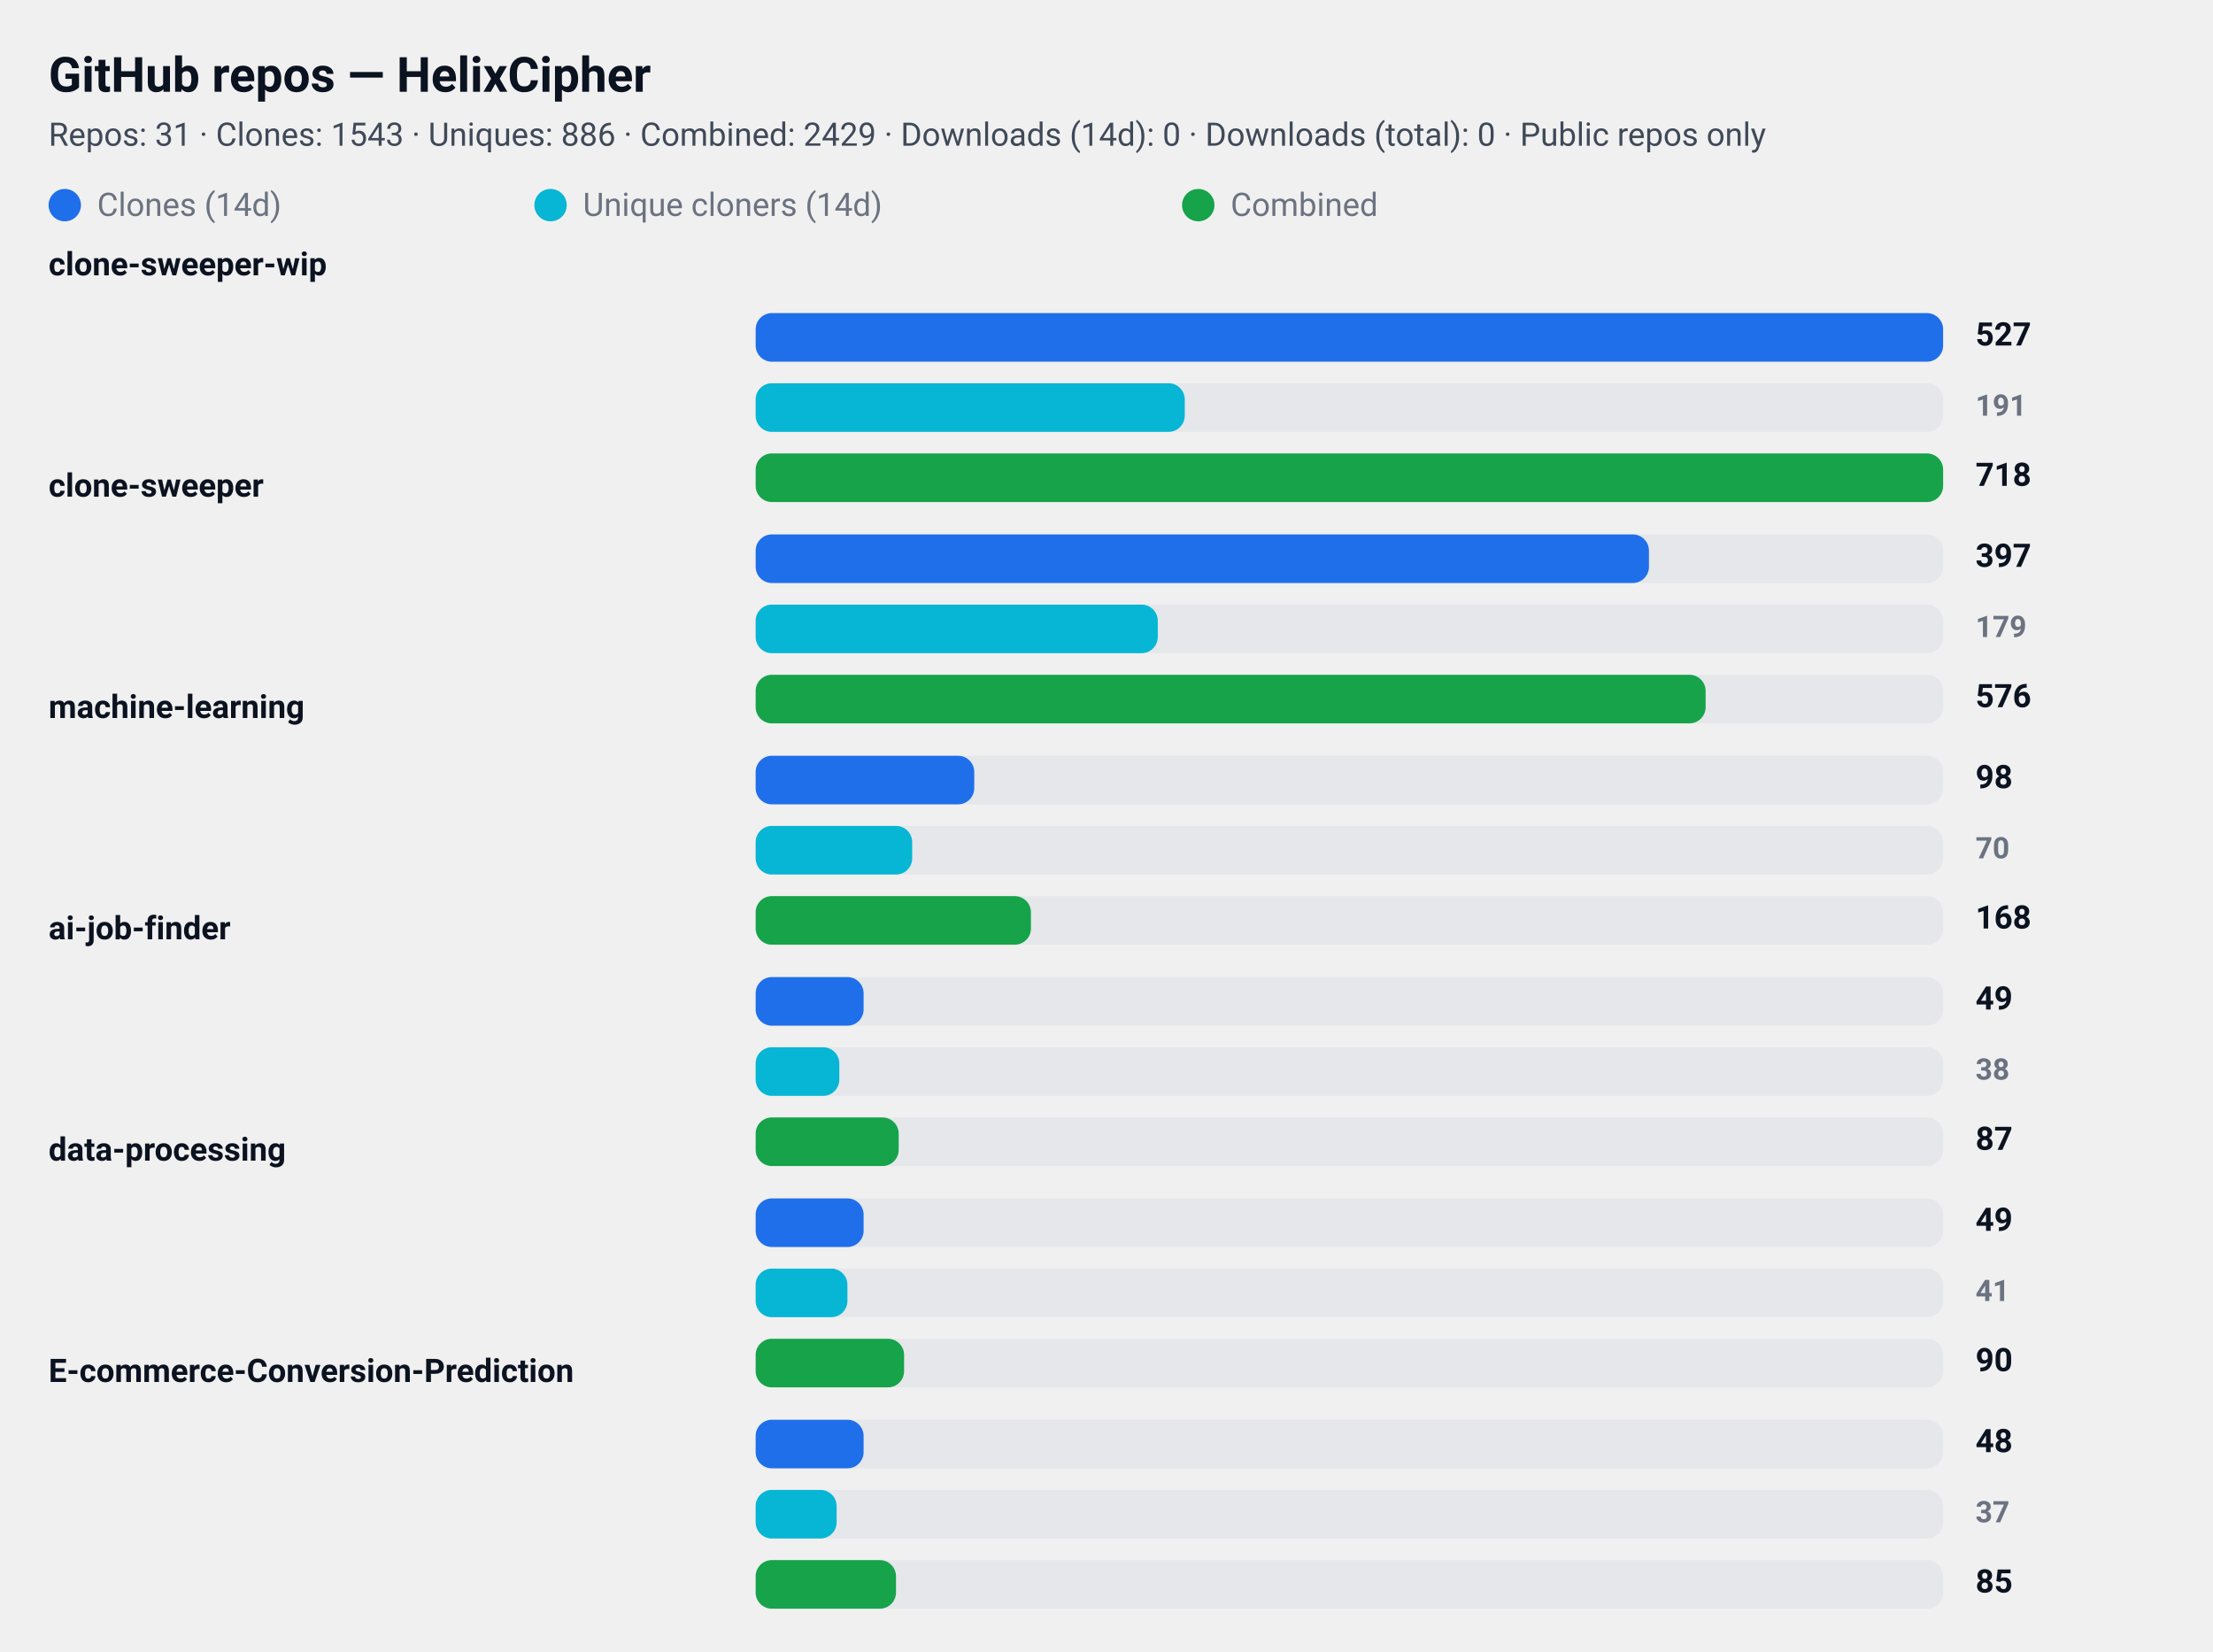
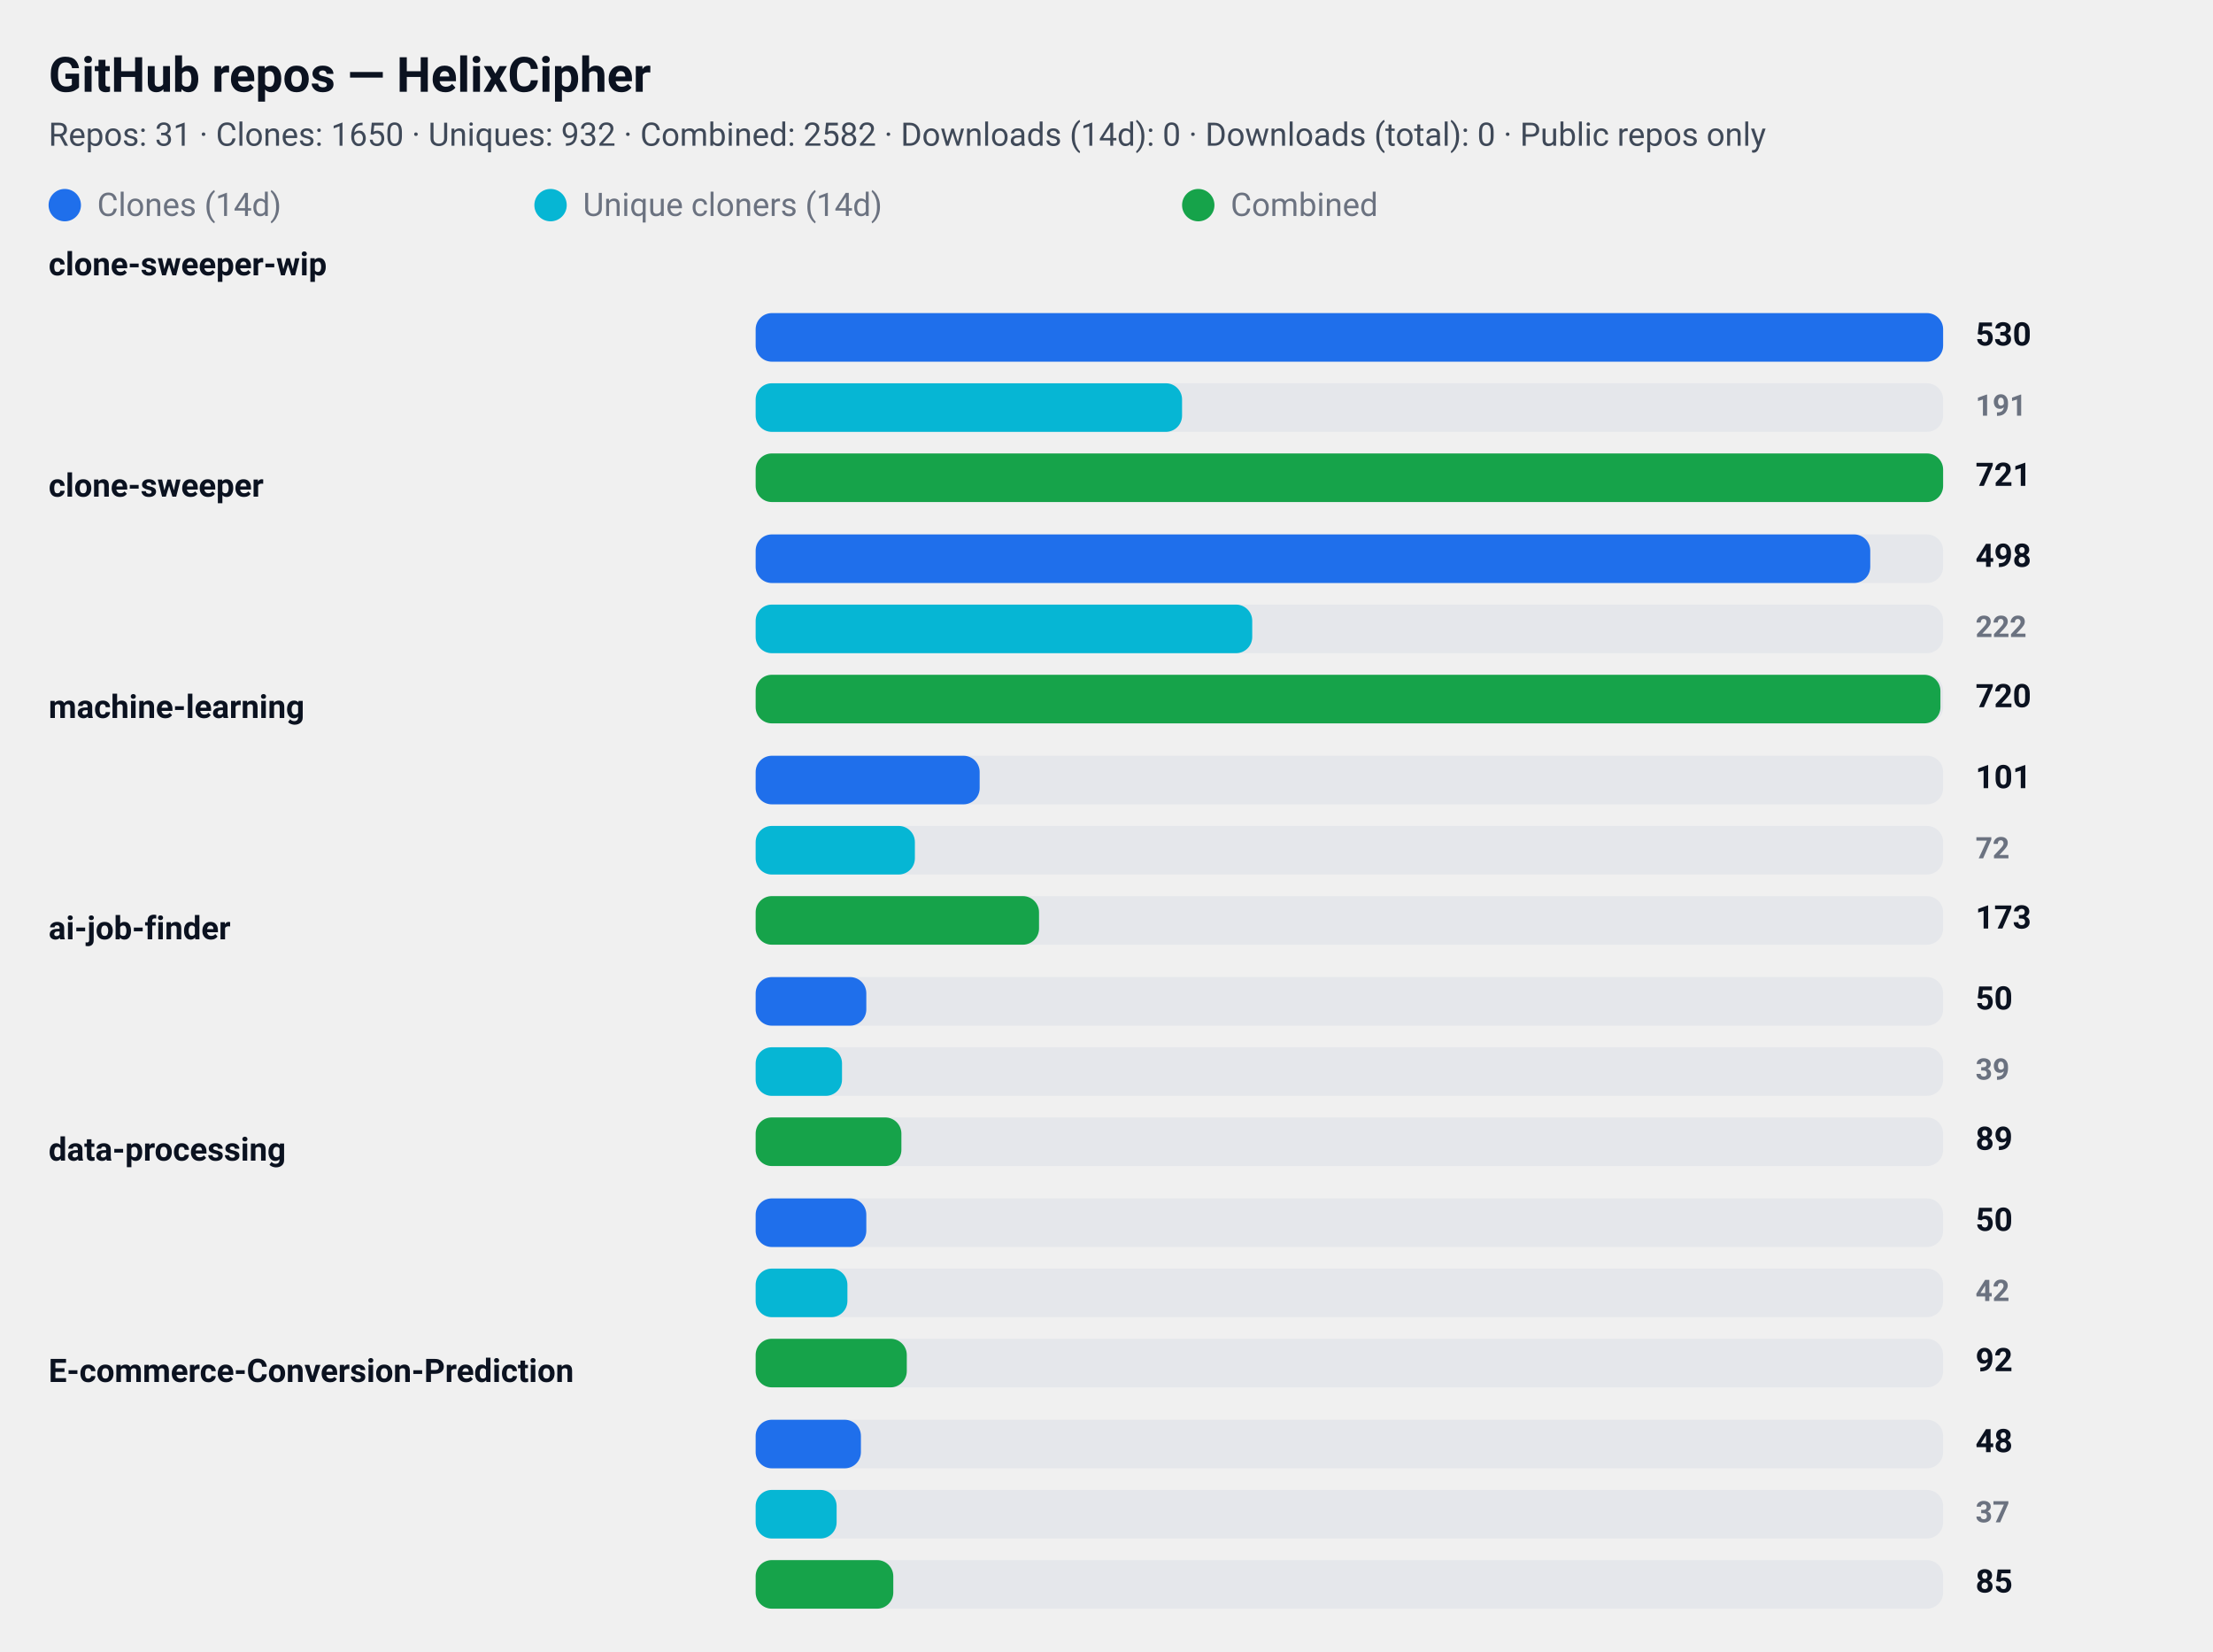
<svg xmlns="http://www.w3.org/2000/svg" width="820" height="612" viewBox="0 0 820 612" role="img" aria-label="GitHub repository clone statistics">
  <style>
  .card  { font-family: "Segoe UI", Roboto, "Helvetica Neue", Arial, sans-serif; }
  .title { font-weight: 700; font-size: 18px; fill: #0b1220; }
  .meta  { font-weight: 400; font-size: 12px; fill: #374151; opacity: 0.95; }
  .label { font-weight: 600; font-size: 12px; fill: #0b1220; }
  .count { font-weight: 700; font-size: 12px; fill: #0b1220; text-anchor: start; }
  .count-small { font-weight: 600; font-size: 11px; fill:#6b7280; text-anchor: start; }
  .muted { font-size:12px; fill:#6b7280; }

  .bar-clone { fill: #1f6feb; rx:6; }
  .bar-uniq  { fill: #06b6d4; rx:6; }
  .bar-comb  { fill: #16a34a; rx:6; }

  .bar-bg { fill: #e5e7eb; rx:6; }
  @media (prefers-color-scheme: dark) {
    .title, .meta, .label, .count, .count-small, .muted { fill: #ffffff; }
    .meta, .count-small { opacity: 0.9; }
  }
</style>
  <rect x="0" y="0" width="820" height="612" rx="12" fill="transparent" />
  <text x="18" y="34" class="title card">GitHub repos — HelixCipher</text>
-   <text x="18" y="54" class="meta card">Repos: 31 · Clones: 1543 · Uniques: 886 · Combined: 2429 · Downloads (14d): 0 · Downloads (total): 0 · Public repos only</text>
+   <text x="18" y="54" class="meta card">Repos: 31 · Clones: 1650 · Uniques: 932 · Combined: 2582 · Downloads (14d): 0 · Downloads (total): 0 · Public repos only</text>
  <g id="legend">
    <rect x="18" y="70" width="12" height="12" class="bar-clone" />
    <text x="36" y="80" class="muted card">Clones (14d)</text>
    <rect x="198" y="70" width="12" height="12" class="bar-uniq" />
    <text x="216" y="80" class="muted card">Unique cloners (14d)</text>
    <rect x="438" y="70" width="12" height="12" class="bar-comb" />
    <text x="456" y="80" class="muted card">Combined</text>
  </g>
  <text x="18" y="102" class="label card">clone-sweeper-wip</text>
  <rect x="280" y="116" width="440" height="18" class="bar-bg" />
  <rect x="280" y="116" width="440" height="18" class="bar-clone" />
-   <text x="732" y="128" class="count card">527</text>
+   <text x="732" y="128" class="count card">530</text>
  <rect x="280" y="142" width="440" height="18" class="bar-bg" />
-   <rect x="280" y="142" width="159" height="18" class="bar-uniq" />
+   <rect x="280" y="142" width="158" height="18" class="bar-uniq" />
  <text x="732" y="154" class="count-small card">191</text>
  <rect x="280" y="168" width="440" height="18" class="bar-bg" />
  <rect x="280" y="168" width="440" height="18" class="bar-comb" />
-   <text x="732" y="180" class="count card">718</text>
+   <text x="732" y="180" class="count card">721</text>
  <text x="18" y="184" class="label card">clone-sweeper</text>
  <rect x="280" y="198" width="440" height="18" class="bar-bg" />
-   <rect x="280" y="198" width="331" height="18" class="bar-clone" />
-   <text x="732" y="210" class="count card">397</text>
+   <rect x="280" y="198" width="413" height="18" class="bar-clone" />
+   <text x="732" y="210" class="count card">498</text>
  <rect x="280" y="224" width="440" height="18" class="bar-bg" />
-   <rect x="280" y="224" width="149" height="18" class="bar-uniq" />
-   <text x="732" y="236" class="count-small card">179</text>
+   <rect x="280" y="224" width="184" height="18" class="bar-uniq" />
+   <text x="732" y="236" class="count-small card">222</text>
  <rect x="280" y="250" width="440" height="18" class="bar-bg" />
-   <rect x="280" y="250" width="352" height="18" class="bar-comb" />
-   <text x="732" y="262" class="count card">576</text>
+   <rect x="280" y="250" width="439" height="18" class="bar-comb" />
+   <text x="732" y="262" class="count card">720</text>
  <text x="18" y="266" class="label card">machine-learning</text>
  <rect x="280" y="280" width="440" height="18" class="bar-bg" />
-   <rect x="280" y="280" width="81" height="18" class="bar-clone" />
-   <text x="732" y="292" class="count card">98</text>
+   <rect x="280" y="280" width="83" height="18" class="bar-clone" />
+   <text x="732" y="292" class="count card">101</text>
  <rect x="280" y="306" width="440" height="18" class="bar-bg" />
-   <rect x="280" y="306" width="58" height="18" class="bar-uniq" />
-   <text x="732" y="318" class="count-small card">70</text>
+   <rect x="280" y="306" width="59" height="18" class="bar-uniq" />
+   <text x="732" y="318" class="count-small card">72</text>
  <rect x="280" y="332" width="440" height="18" class="bar-bg" />
-   <rect x="280" y="332" width="102" height="18" class="bar-comb" />
-   <text x="732" y="344" class="count card">168</text>
+   <rect x="280" y="332" width="105" height="18" class="bar-comb" />
+   <text x="732" y="344" class="count card">173</text>
  <text x="18" y="348" class="label card">ai-job-finder</text>
  <rect x="280" y="362" width="440" height="18" class="bar-bg" />
-   <rect x="280" y="362" width="40" height="18" class="bar-clone" />
-   <text x="732" y="374" class="count card">49</text>
+   <rect x="280" y="362" width="41" height="18" class="bar-clone" />
+   <text x="732" y="374" class="count card">50</text>
  <rect x="280" y="388" width="440" height="18" class="bar-bg" />
-   <rect x="280" y="388" width="31" height="18" class="bar-uniq" />
-   <text x="732" y="400" class="count-small card">38</text>
+   <rect x="280" y="388" width="32" height="18" class="bar-uniq" />
+   <text x="732" y="400" class="count-small card">39</text>
  <rect x="280" y="414" width="440" height="18" class="bar-bg" />
-   <rect x="280" y="414" width="53" height="18" class="bar-comb" />
-   <text x="732" y="426" class="count card">87</text>
+   <rect x="280" y="414" width="54" height="18" class="bar-comb" />
+   <text x="732" y="426" class="count card">89</text>
  <text x="18" y="430" class="label card">data-processing</text>
  <rect x="280" y="444" width="440" height="18" class="bar-bg" />
-   <rect x="280" y="444" width="40" height="18" class="bar-clone" />
-   <text x="732" y="456" class="count card">49</text>
+   <rect x="280" y="444" width="41" height="18" class="bar-clone" />
+   <text x="732" y="456" class="count card">50</text>
  <rect x="280" y="470" width="440" height="18" class="bar-bg" />
  <rect x="280" y="470" width="34" height="18" class="bar-uniq" />
-   <text x="732" y="482" class="count-small card">41</text>
+   <text x="732" y="482" class="count-small card">42</text>
  <rect x="280" y="496" width="440" height="18" class="bar-bg" />
-   <rect x="280" y="496" width="55" height="18" class="bar-comb" />
-   <text x="732" y="508" class="count card">90</text>
+   <rect x="280" y="496" width="56" height="18" class="bar-comb" />
+   <text x="732" y="508" class="count card">92</text>
  <text x="18" y="512" class="label card">E-commerce-Conversion-Prediction</text>
  <rect x="280" y="526" width="440" height="18" class="bar-bg" />
-   <rect x="280" y="526" width="40" height="18" class="bar-clone" />
+   <rect x="280" y="526" width="39" height="18" class="bar-clone" />
  <text x="732" y="538" class="count card">48</text>
  <rect x="280" y="552" width="440" height="18" class="bar-bg" />
  <rect x="280" y="552" width="30" height="18" class="bar-uniq" />
  <text x="732" y="564" class="count-small card">37</text>
  <rect x="280" y="578" width="440" height="18" class="bar-bg" />
-   <rect x="280" y="578" width="52" height="18" class="bar-comb" />
+   <rect x="280" y="578" width="51" height="18" class="bar-comb" />
  <text x="732" y="590" class="count card">85</text>
</svg>
